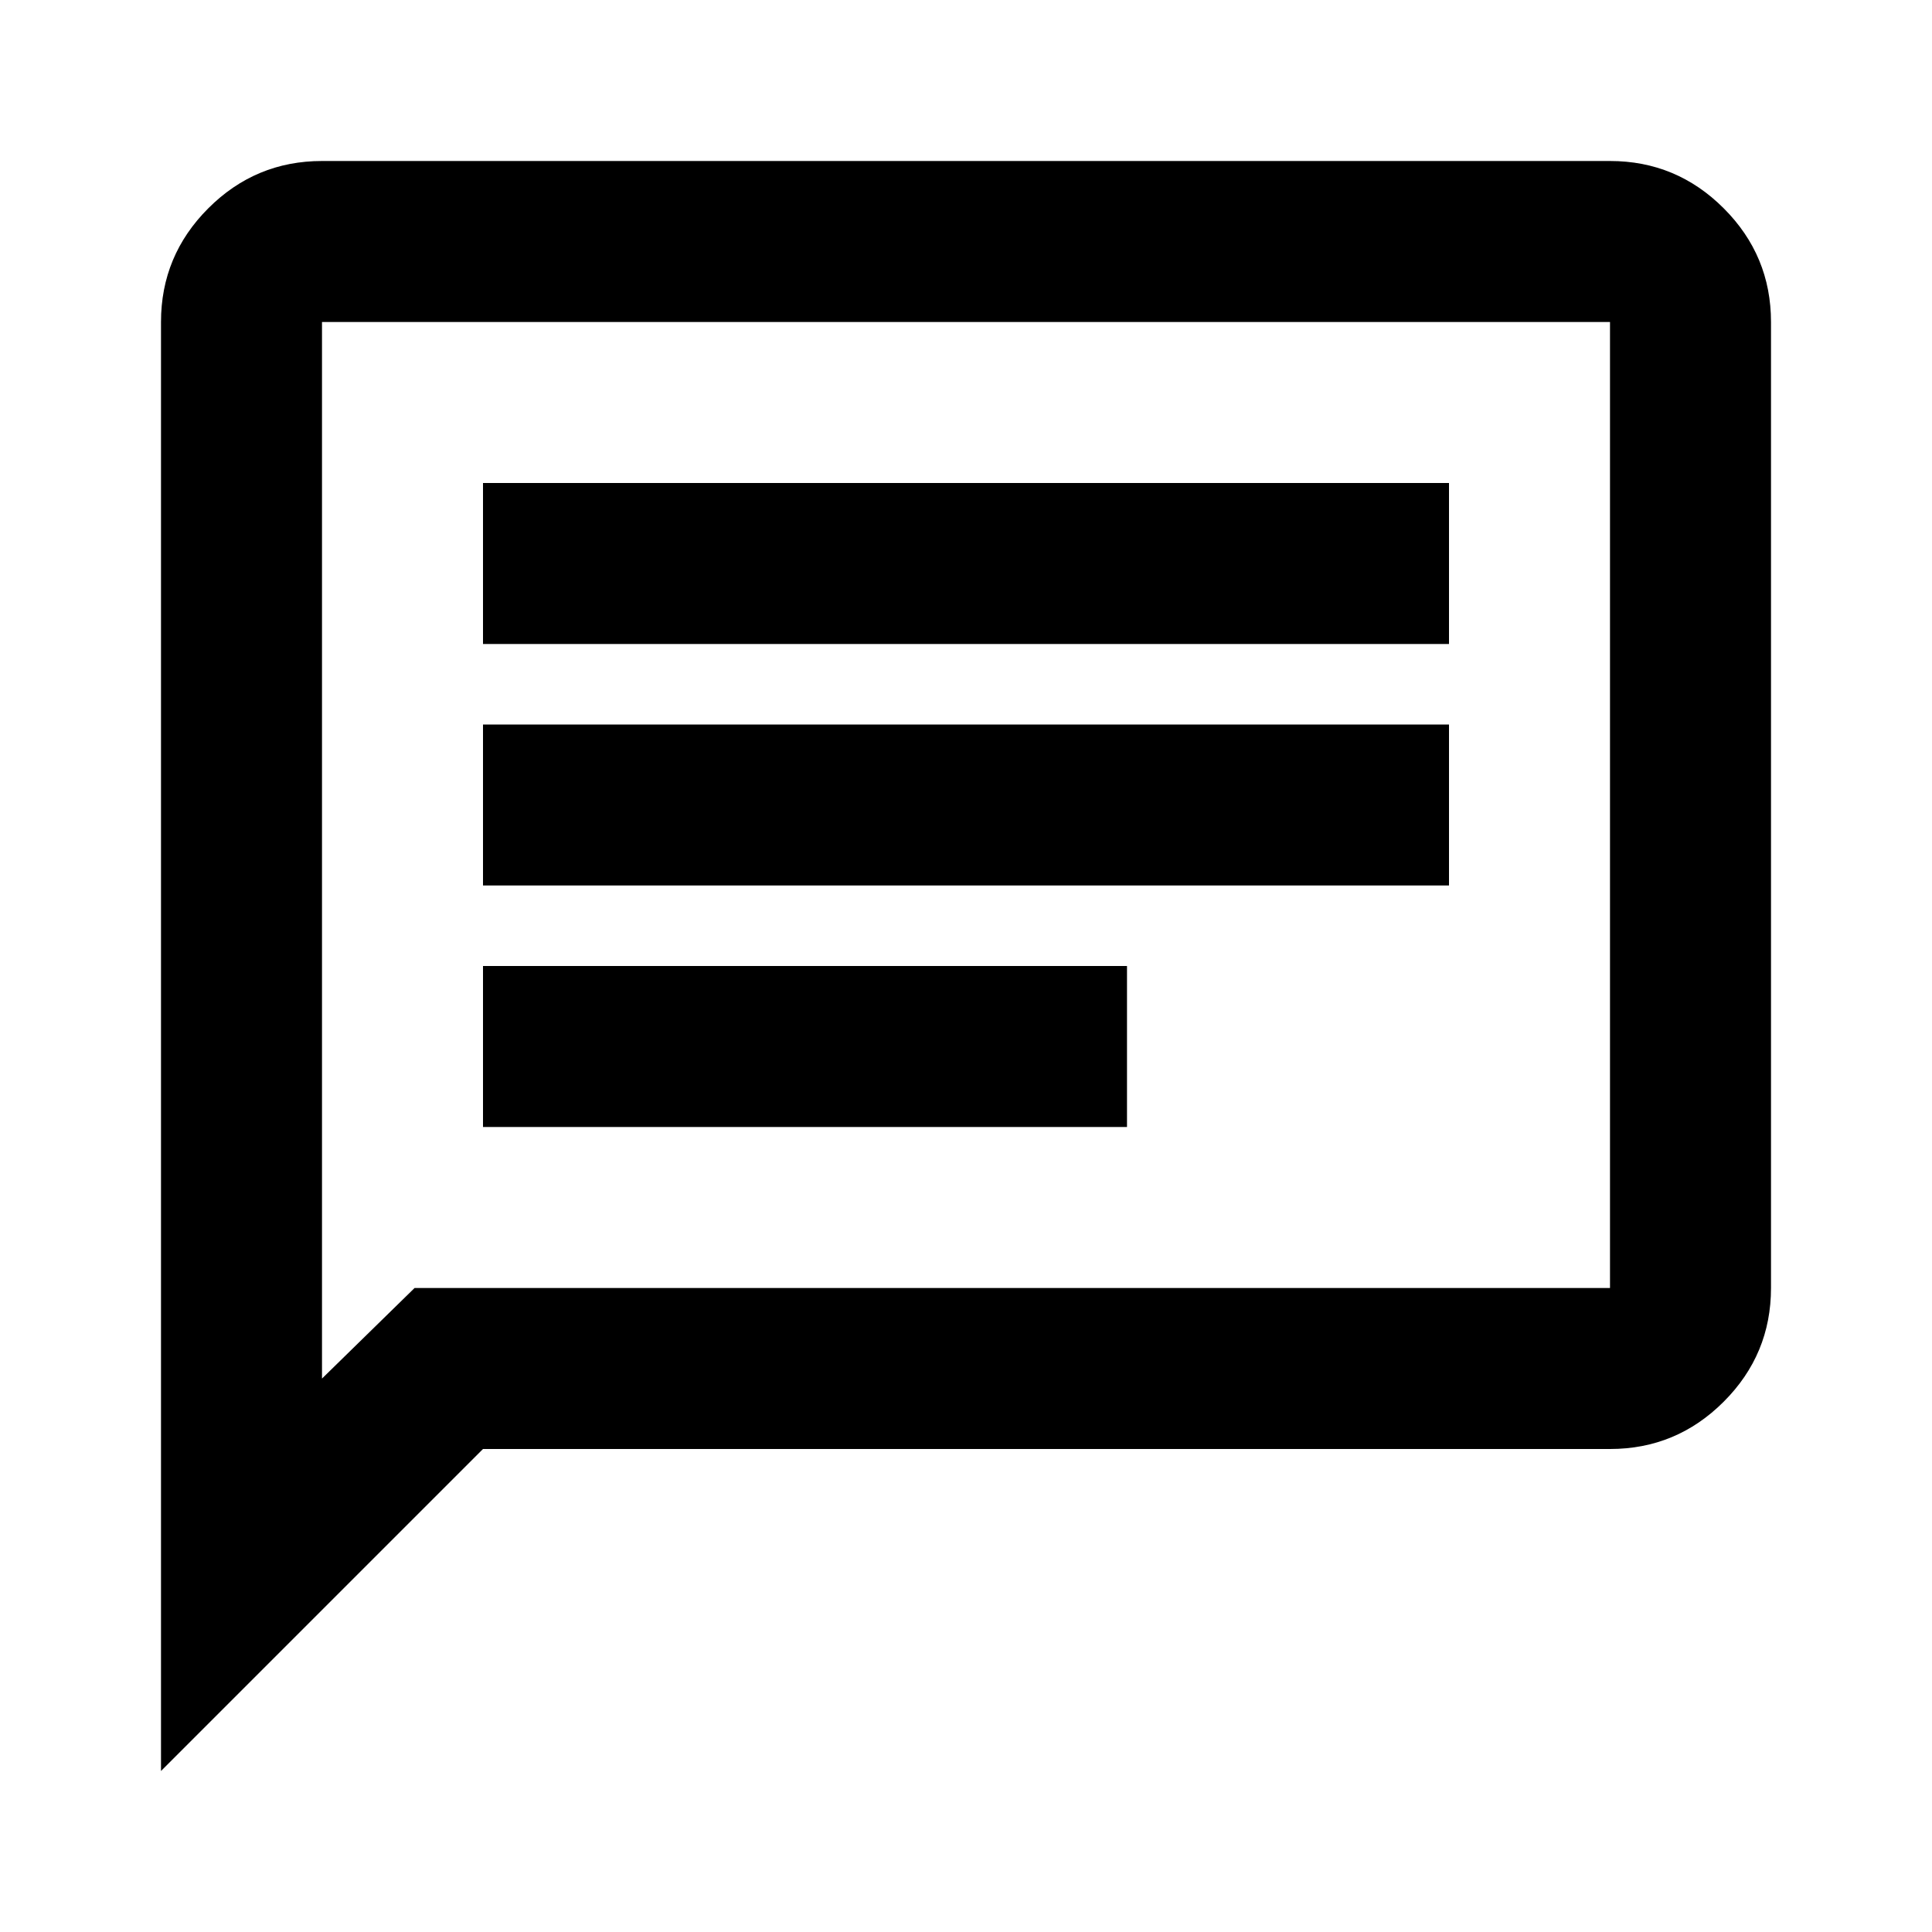
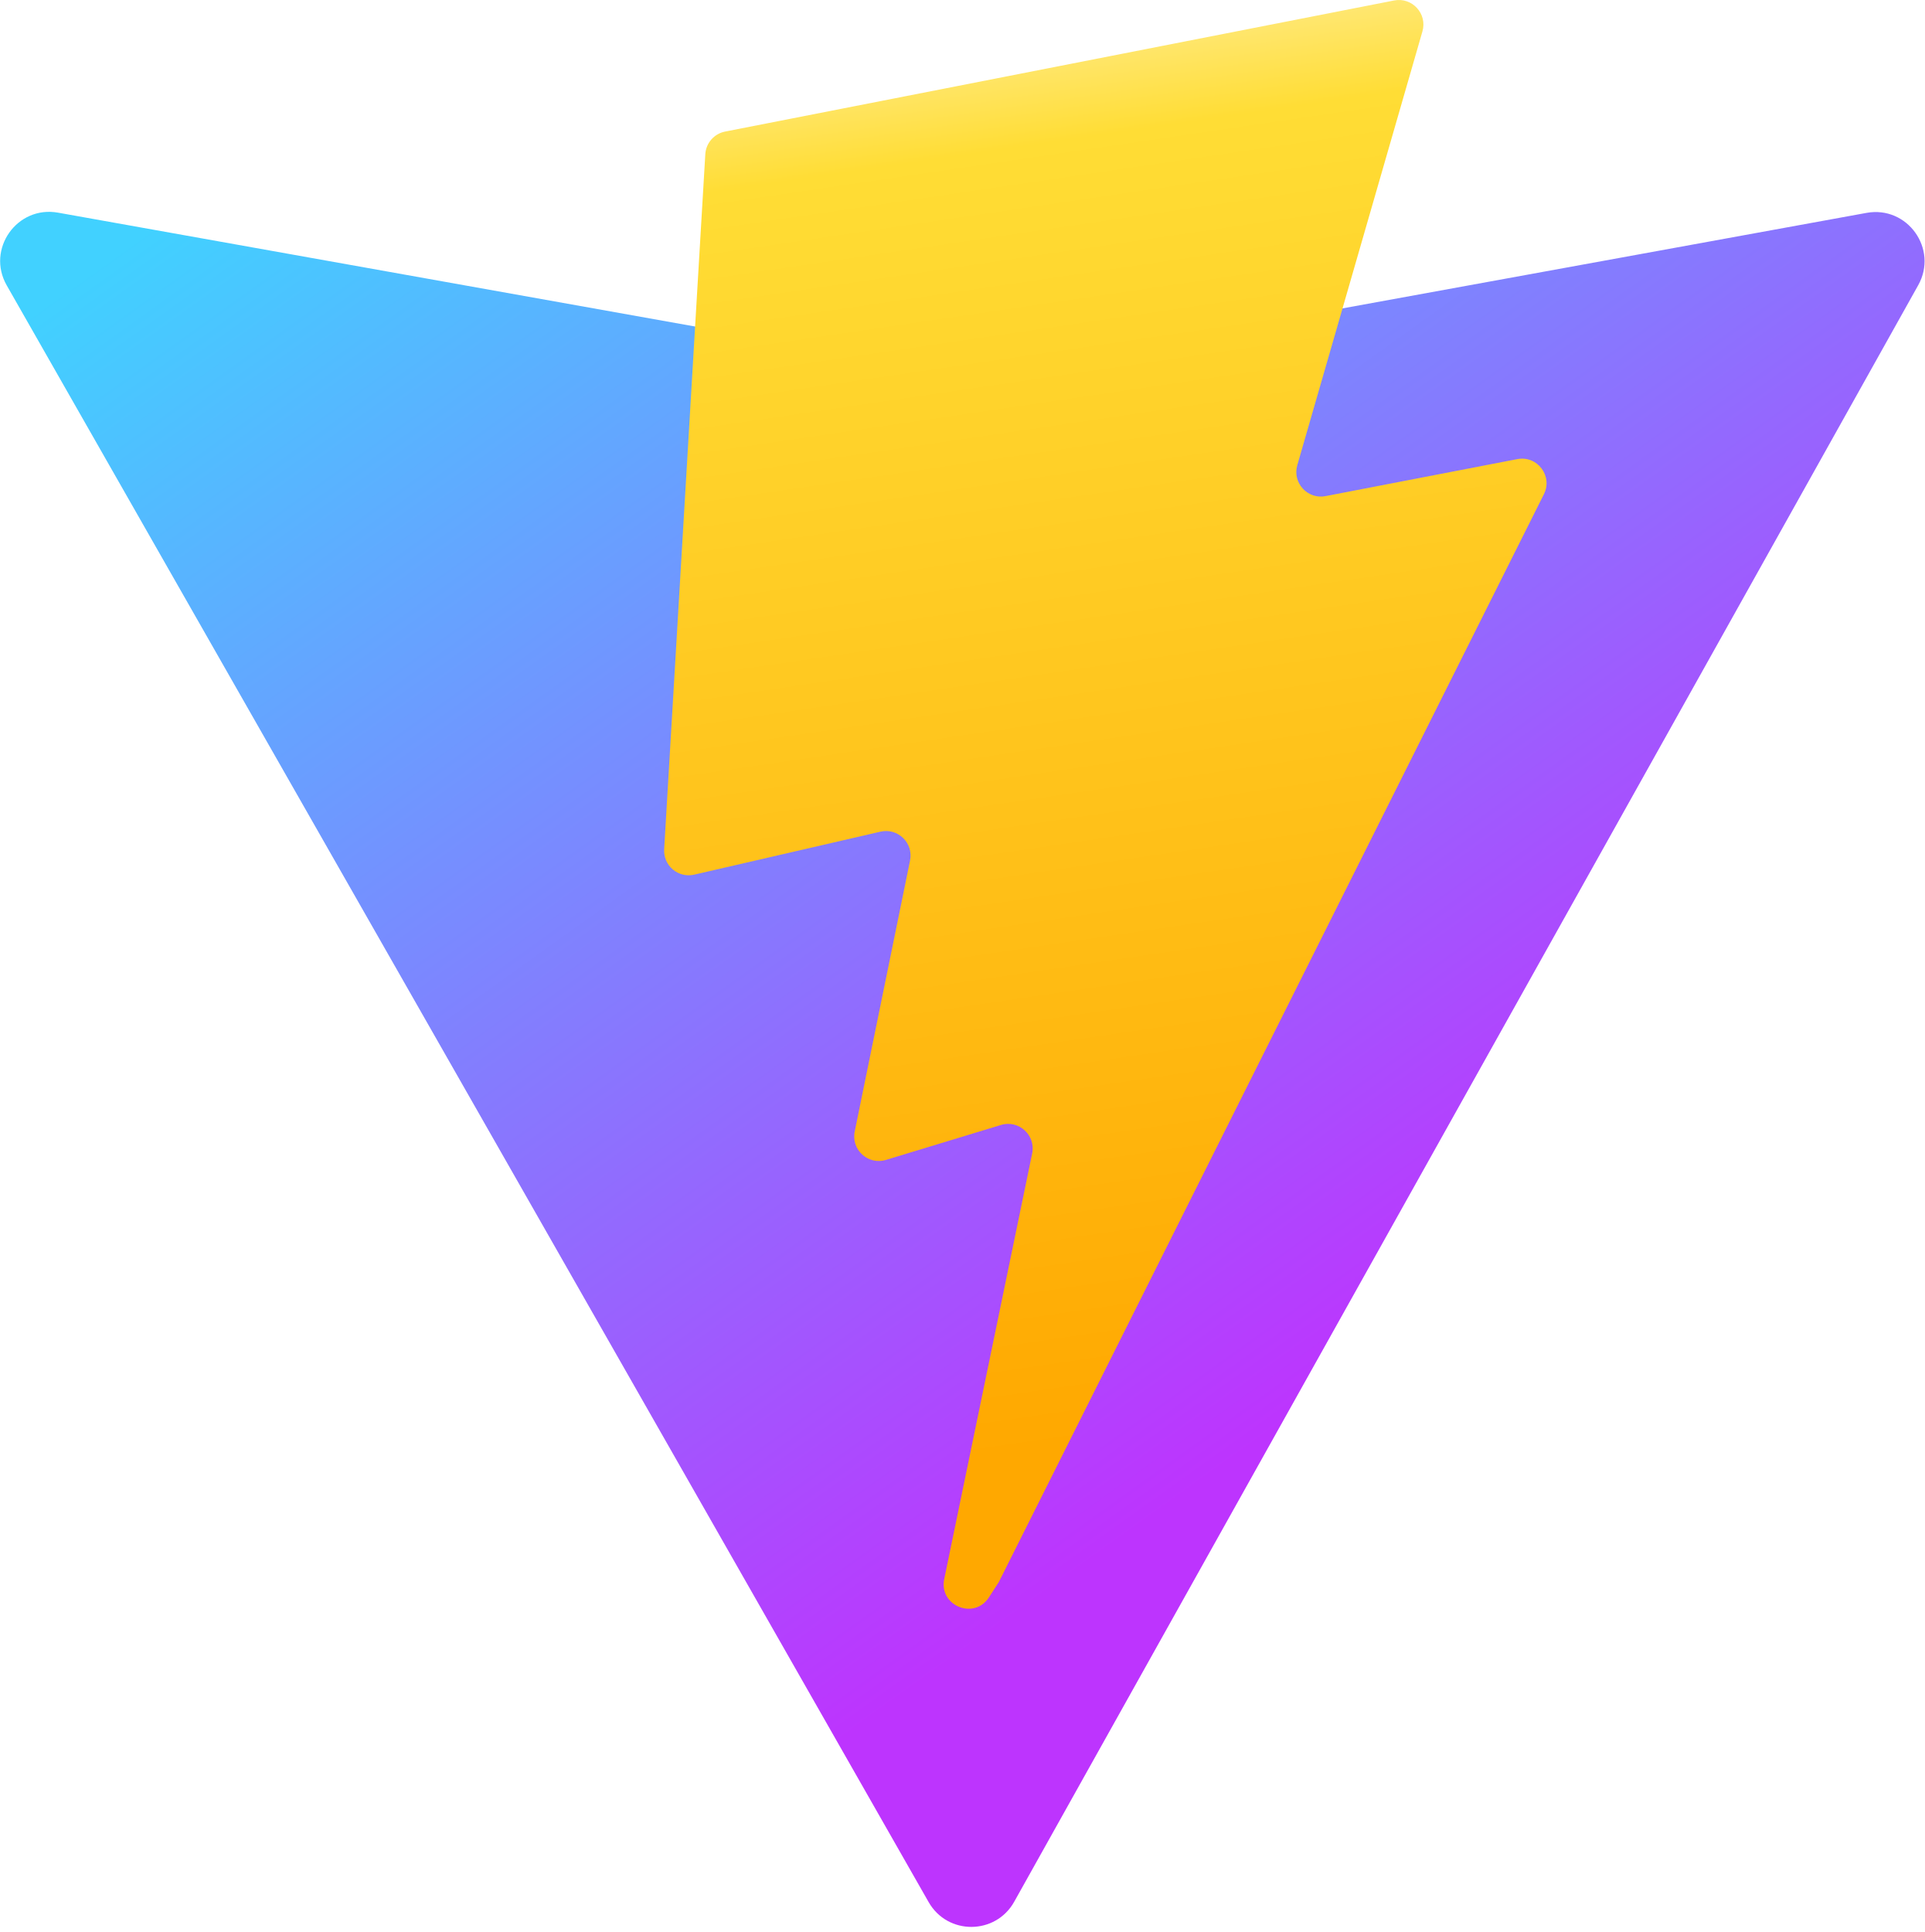
- <svg xmlns="http://www.w3.org/2000/svg" height="24" viewBox="0 -960 960 960" width="24">
-   <path d="M240-400h320v-80H240v80Zm0-120h480v-80H240v80Zm0-120h480v-80H240v80ZM80-80v-720q0-33 23.5-56.5T160-880h640q33 0 56.5 23.5T880-800v480q0 33-23.5 56.5T800-240H240L80-80Zm126-240h594v-480H160v525l46-45Zm-46 0v-480 480Z" />
+ <svg xmlns="http://www.w3.org/2000/svg" aria-hidden="true" role="img" class="iconify iconify--logos" width="31.88" height="32" preserveAspectRatio="xMidYMid meet" viewBox="0 0 256 257">
+   <defs>
+     <linearGradient id="IconifyId1813088fe1fbc01fb466" x1="-.828%" x2="57.636%" y1="7.652%" y2="78.411%">
+       <stop offset="0%" stop-color="#41D1FF" />
+       <stop offset="100%" stop-color="#BD34FE" />
+     </linearGradient>
+     <linearGradient id="IconifyId1813088fe1fbc01fb467" x1="43.376%" x2="50.316%" y1="2.242%" y2="89.03%">
+       <stop offset="0%" stop-color="#FFEA83" />
+       <stop offset="8.333%" stop-color="#FFDD35" />
+       <stop offset="100%" stop-color="#FFA800" />
+     </linearGradient>
+   </defs>
+   <path fill="url(#IconifyId1813088fe1fbc01fb466)" d="M255.153 37.938L134.897 252.976c-2.483 4.44-8.862 4.466-11.382.048L.875 37.958c-2.746-4.814 1.371-10.646 6.827-9.67l120.385 21.517a6.537 6.537 0 0 0 2.322-.004l117.867-21.483c5.438-.991 9.574 4.796 6.877 9.62Z" />
+   <path fill="url(#IconifyId1813088fe1fbc01fb467)" d="M185.432.063L96.44 17.501a3.268 3.268 0 0 0-2.634 3.014l-5.474 92.456a3.268 3.268 0 0 0 3.997 3.378l24.777-5.718c2.318-.535 4.413 1.507 3.936 3.838l-7.361 36.047c-.495 2.426 1.782 4.5 4.151 3.78l15.304-4.649c2.372-.72 4.652 1.36 4.15 3.788l-11.698 56.621c-.732 3.542 3.979 5.473 5.943 2.437l1.313-2.028l72.516-144.72c1.215-2.423-.88-5.186-3.54-4.672l-25.505 4.922c-2.396.462-4.435-1.77-3.759-4.114l16.646-57.705c.677-2.35-1.37-4.583-3.769-4.113Z" />
</svg>
